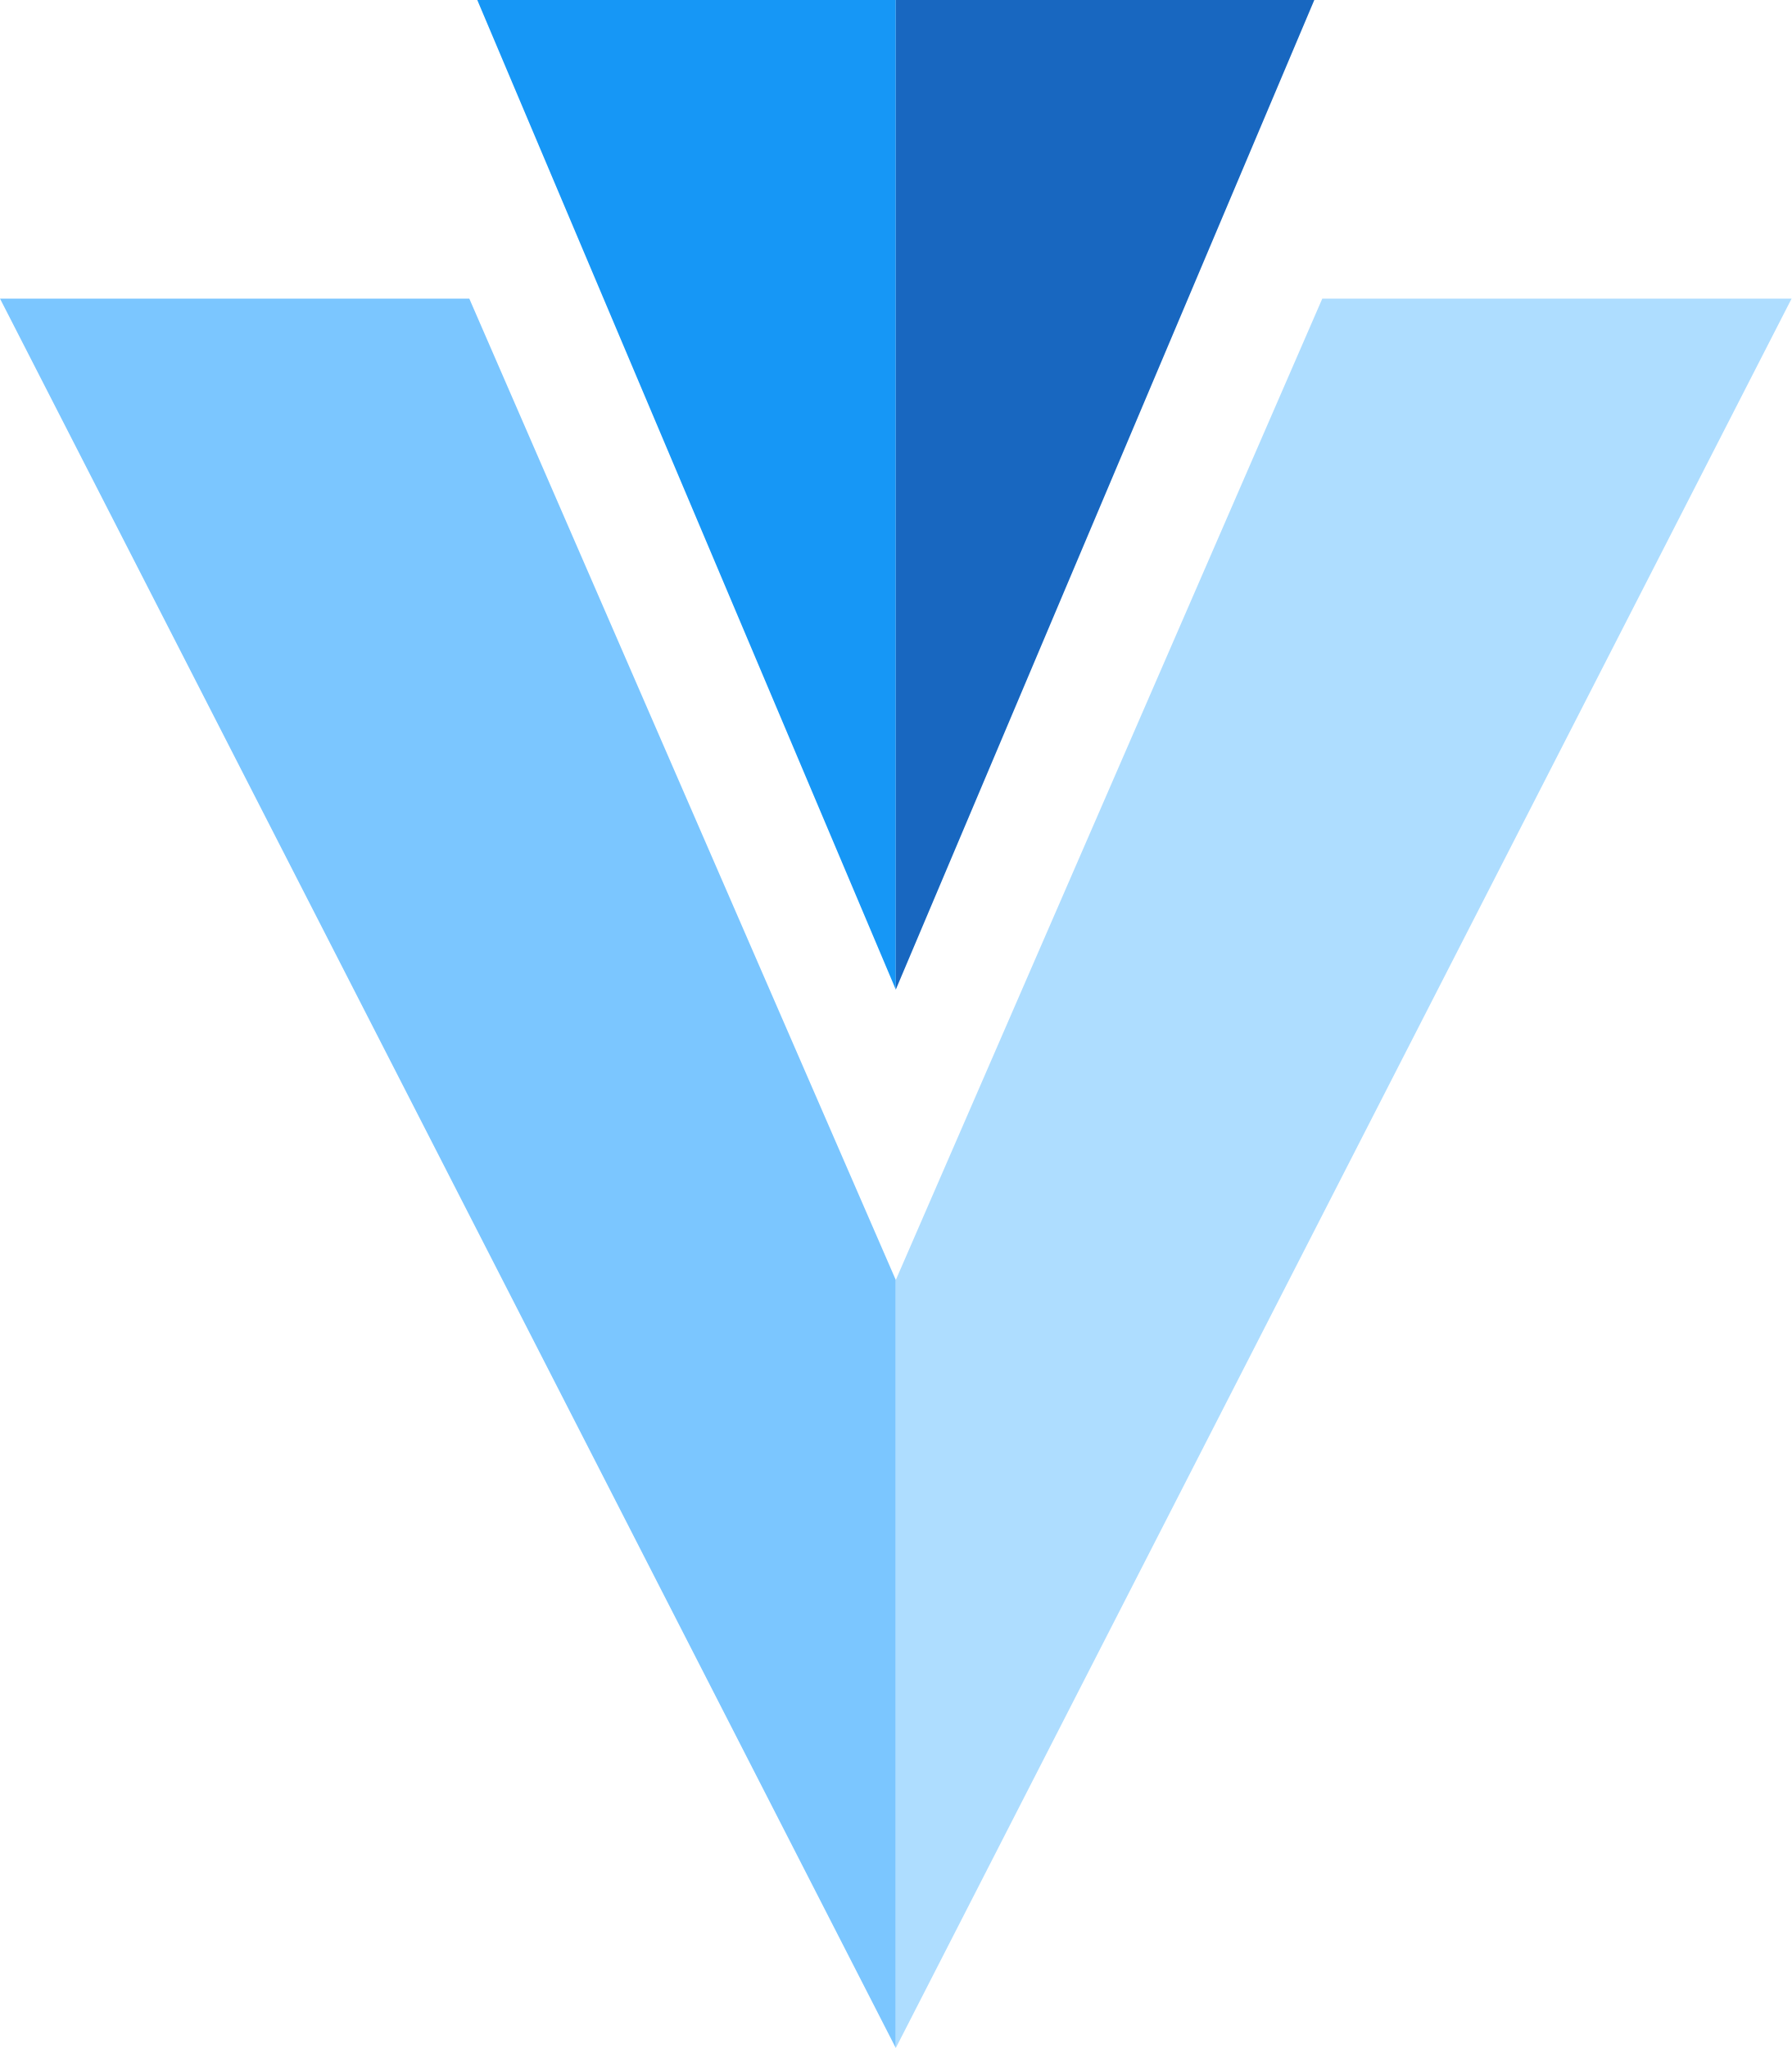
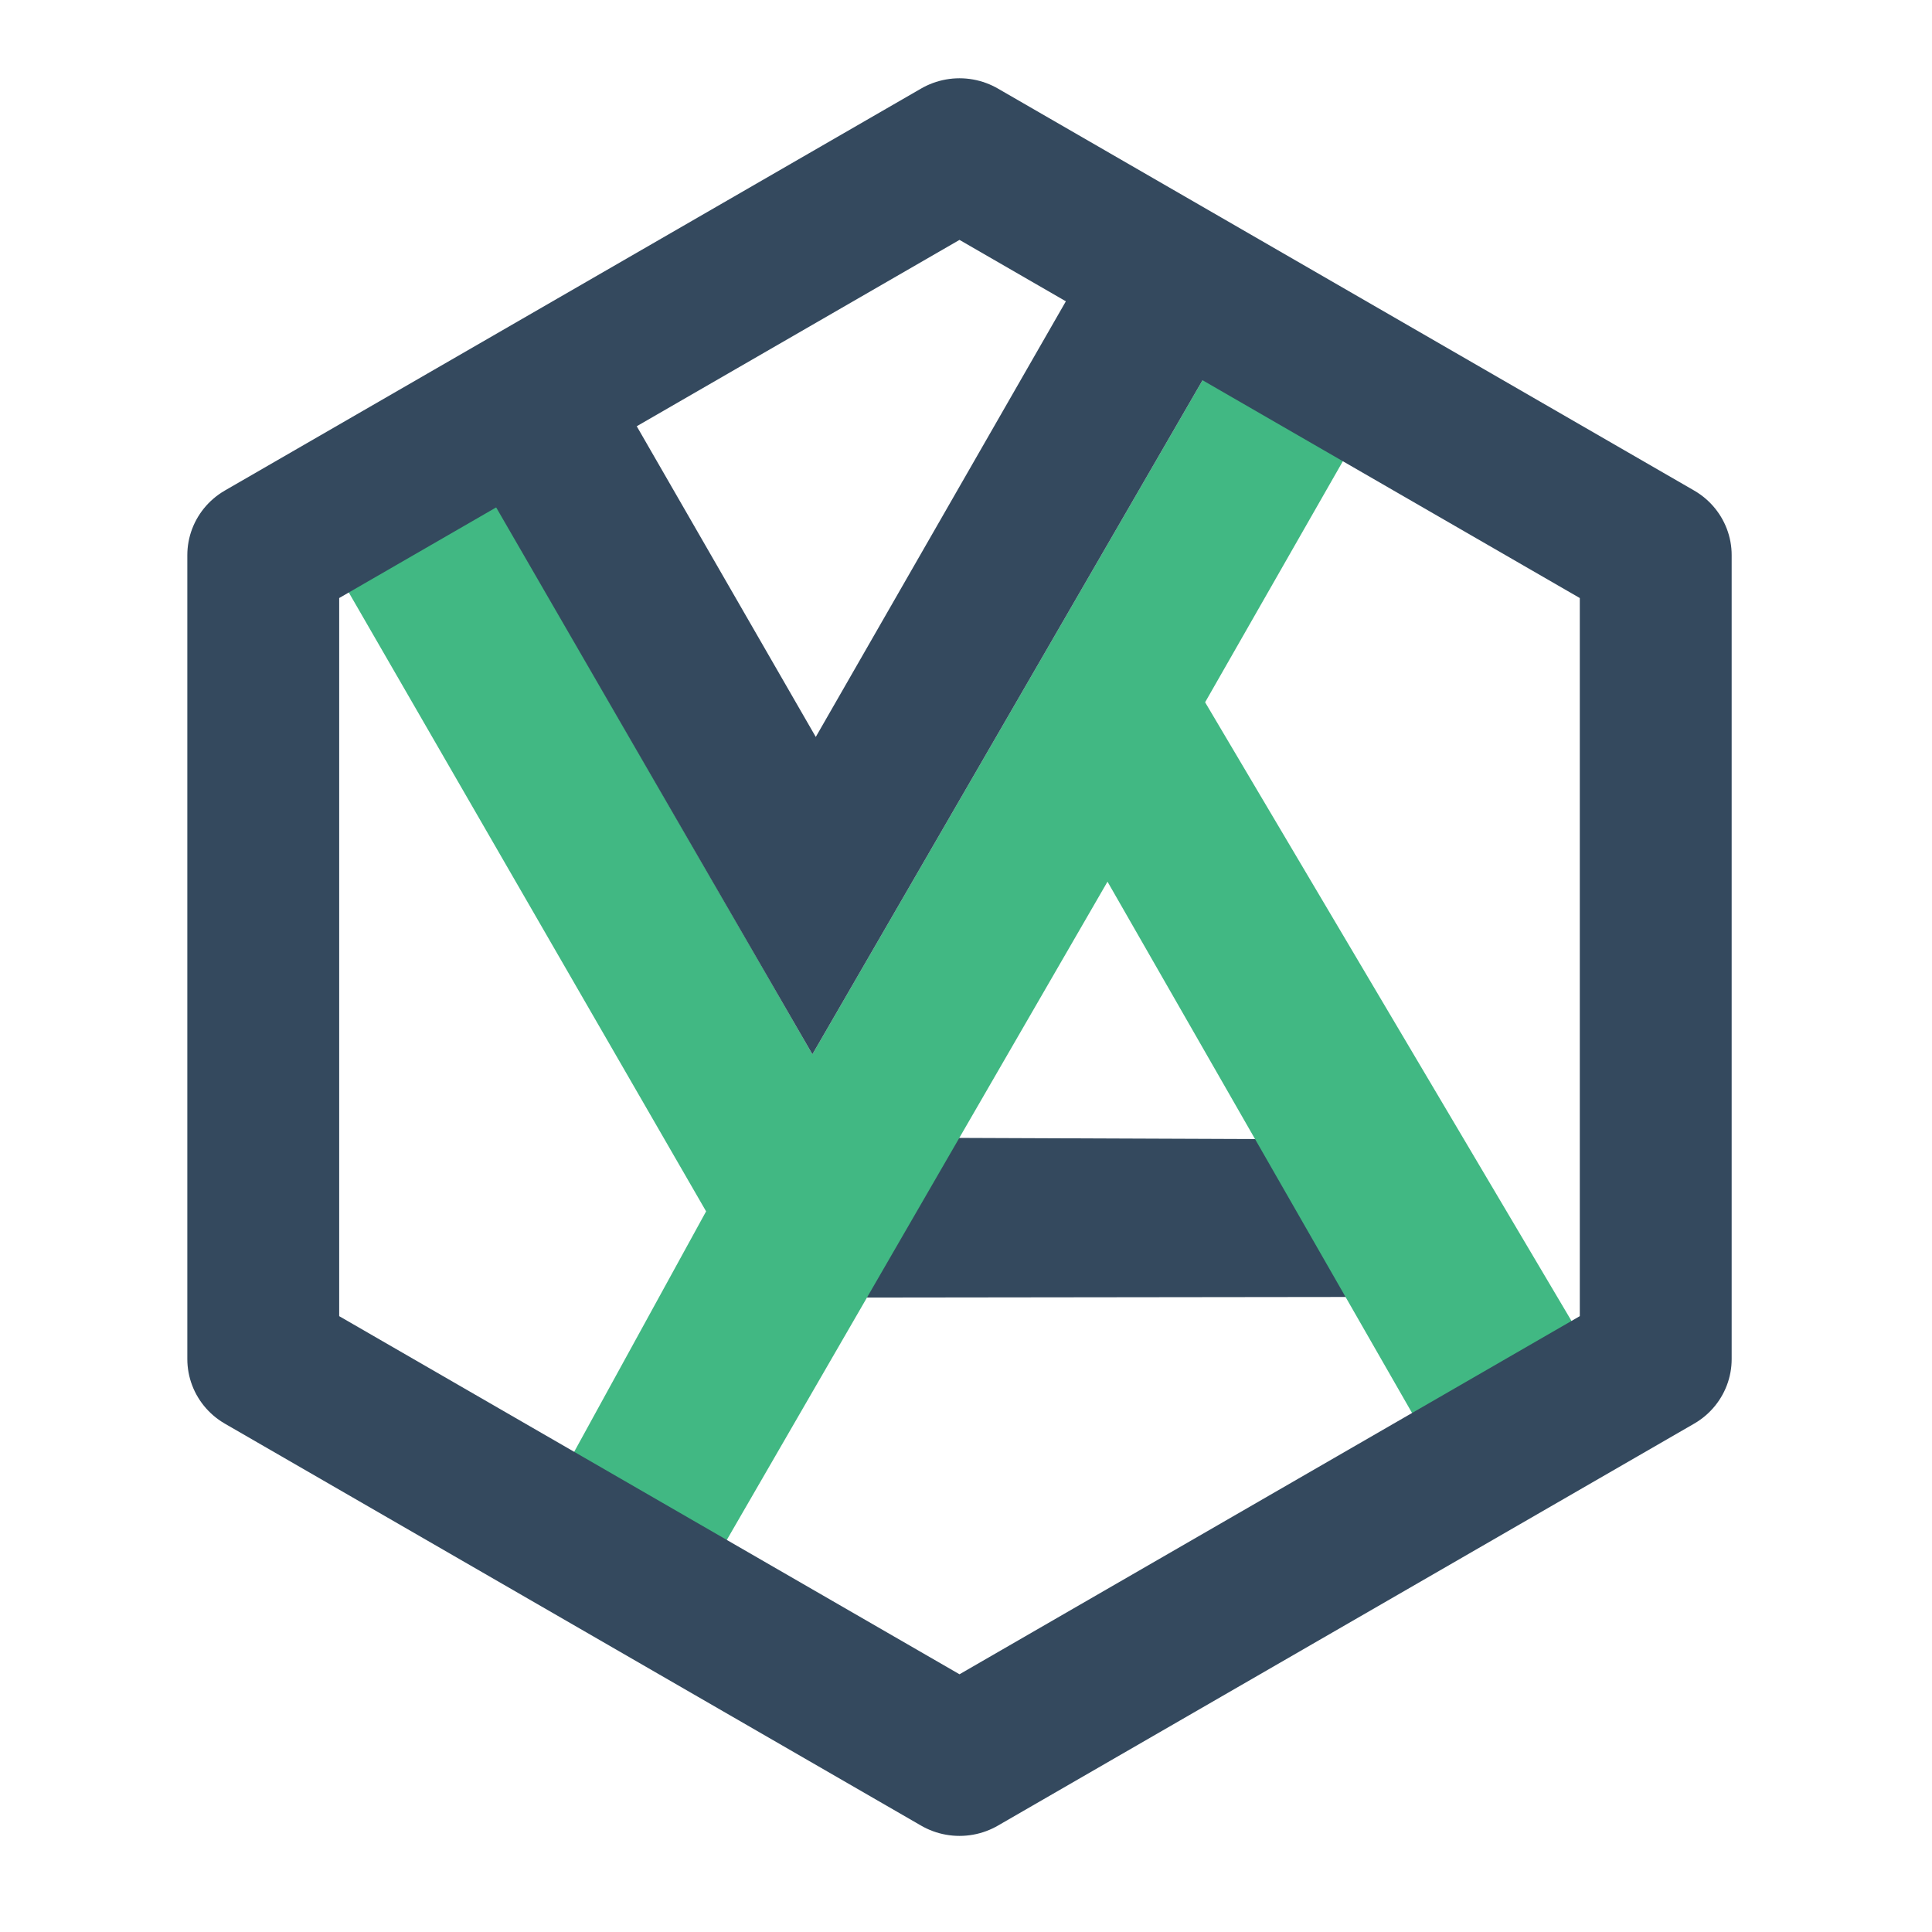
- <svg xmlns="http://www.w3.org/2000/svg" id="Layer_1" data-name="Layer 1" viewBox="0 0 87.5 100">
-   <defs>
-     <style>.cls-1{fill:#1697f6;}.cls-2{fill:#7bc6ff;}.cls-3{fill:#1867c0;}.cls-4{fill:#aeddff;}</style>
-   </defs>
-   <polyline class="cls-1" points="43.75 0 23.31 0 43.75 48.32" />
-   <polygon class="cls-2" points="43.75 62.5 43.75 100 0 14.58 22.92 14.58 43.75 62.5" />
-   <polyline class="cls-3" points="43.75 0 64.19 0 43.75 48.32" />
-   <polygon class="cls-4" points="64.58 14.58 87.5 14.58 43.75 100 43.75 62.5 64.58 14.58" />
+ <svg xmlns="http://www.w3.org/2000/svg" width="100%" height="100%" viewBox="0 0 512 512" version="1.1" xml:space="preserve" style="fill-rule:evenodd;clip-rule:evenodd;stroke-linecap:round;stroke-linejoin:round;stroke-miterlimit:1.5;">
+   <g transform="matrix(-1.3333,1.63282e-16,1.63282e-16,1.3333,286.479,392.491)">
+     <path d="M-63.451,-36.599L-45.493,-67.927L31.293,-68.23L49.665,-36.463L-63.451,-36.599Z" style="fill:rgb(52,73,94);fill-rule:nonzero;" />
+   </g>
+   <g transform="matrix(1.3333,0,0,-1.3333,7.839,455.995)">
+     <g transform="matrix(1,0,0,1,178.06,235.01)">
+       <path d="M68.633,54.832L-22.466,-102.557L-97.643,27.794L-127.11,10.879L-43.592,-133.779L-82.825,-205.285L-53.071,-222.589L36.19,-68.247L106.865,-191.544L138.018,-171.771L55.593,-32.591L96.333,38.706L68.633,54.832Z" style="fill:rgb(65,184,131);fill-rule:nonzero;" />
+     </g>
+     <g transform="matrix(1,0,0,1,178.81,235.01)">
+       <path d="M40.952,71.118L-22.544,-39.481L-70.767,44.209L-98.543,27.708L-23.216,-102.557L68.047,55.115L40.952,71.118Z" style="fill:rgb(52,73,94);fill-rule:nonzero;" />
+     </g>
+   </g>
+   <g transform="matrix(3.46046,0,0,3.41195,-187.516,-91.1653)">
+     <path d="M127.669,38.614L180.988,69.836L180.988,132.28L127.669,163.501L74.349,132.28L74.349,69.836L127.669,38.614Z" style="fill:rgb(156,39,176);fill-opacity:0;stroke:rgb(52,73,94);stroke-width:11.63px;" />
+   </g>
</svg>
